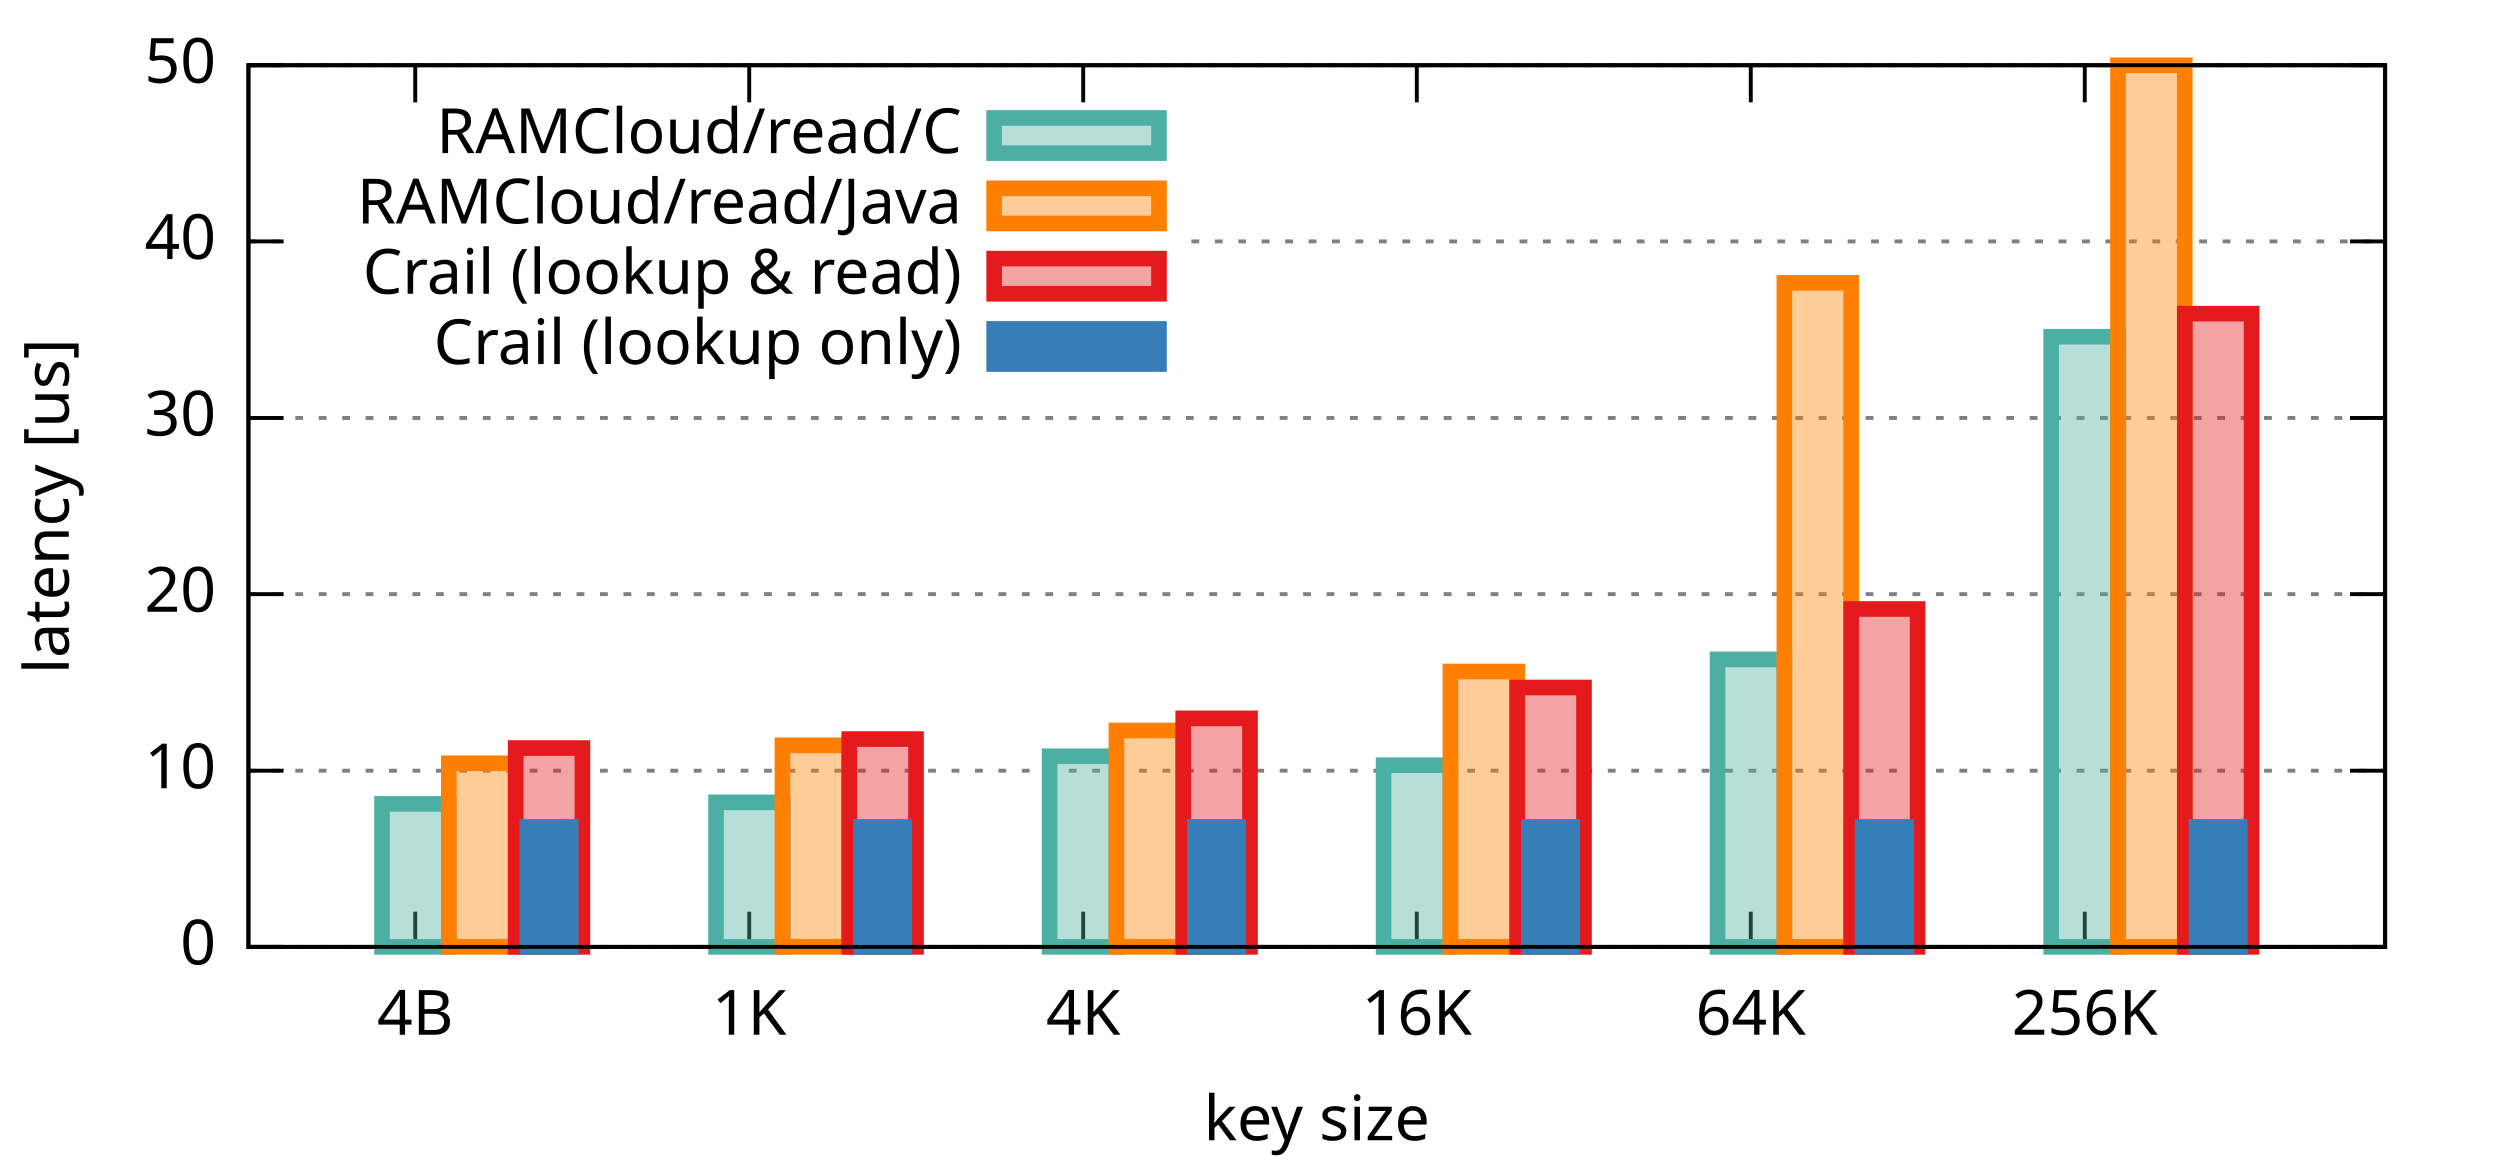
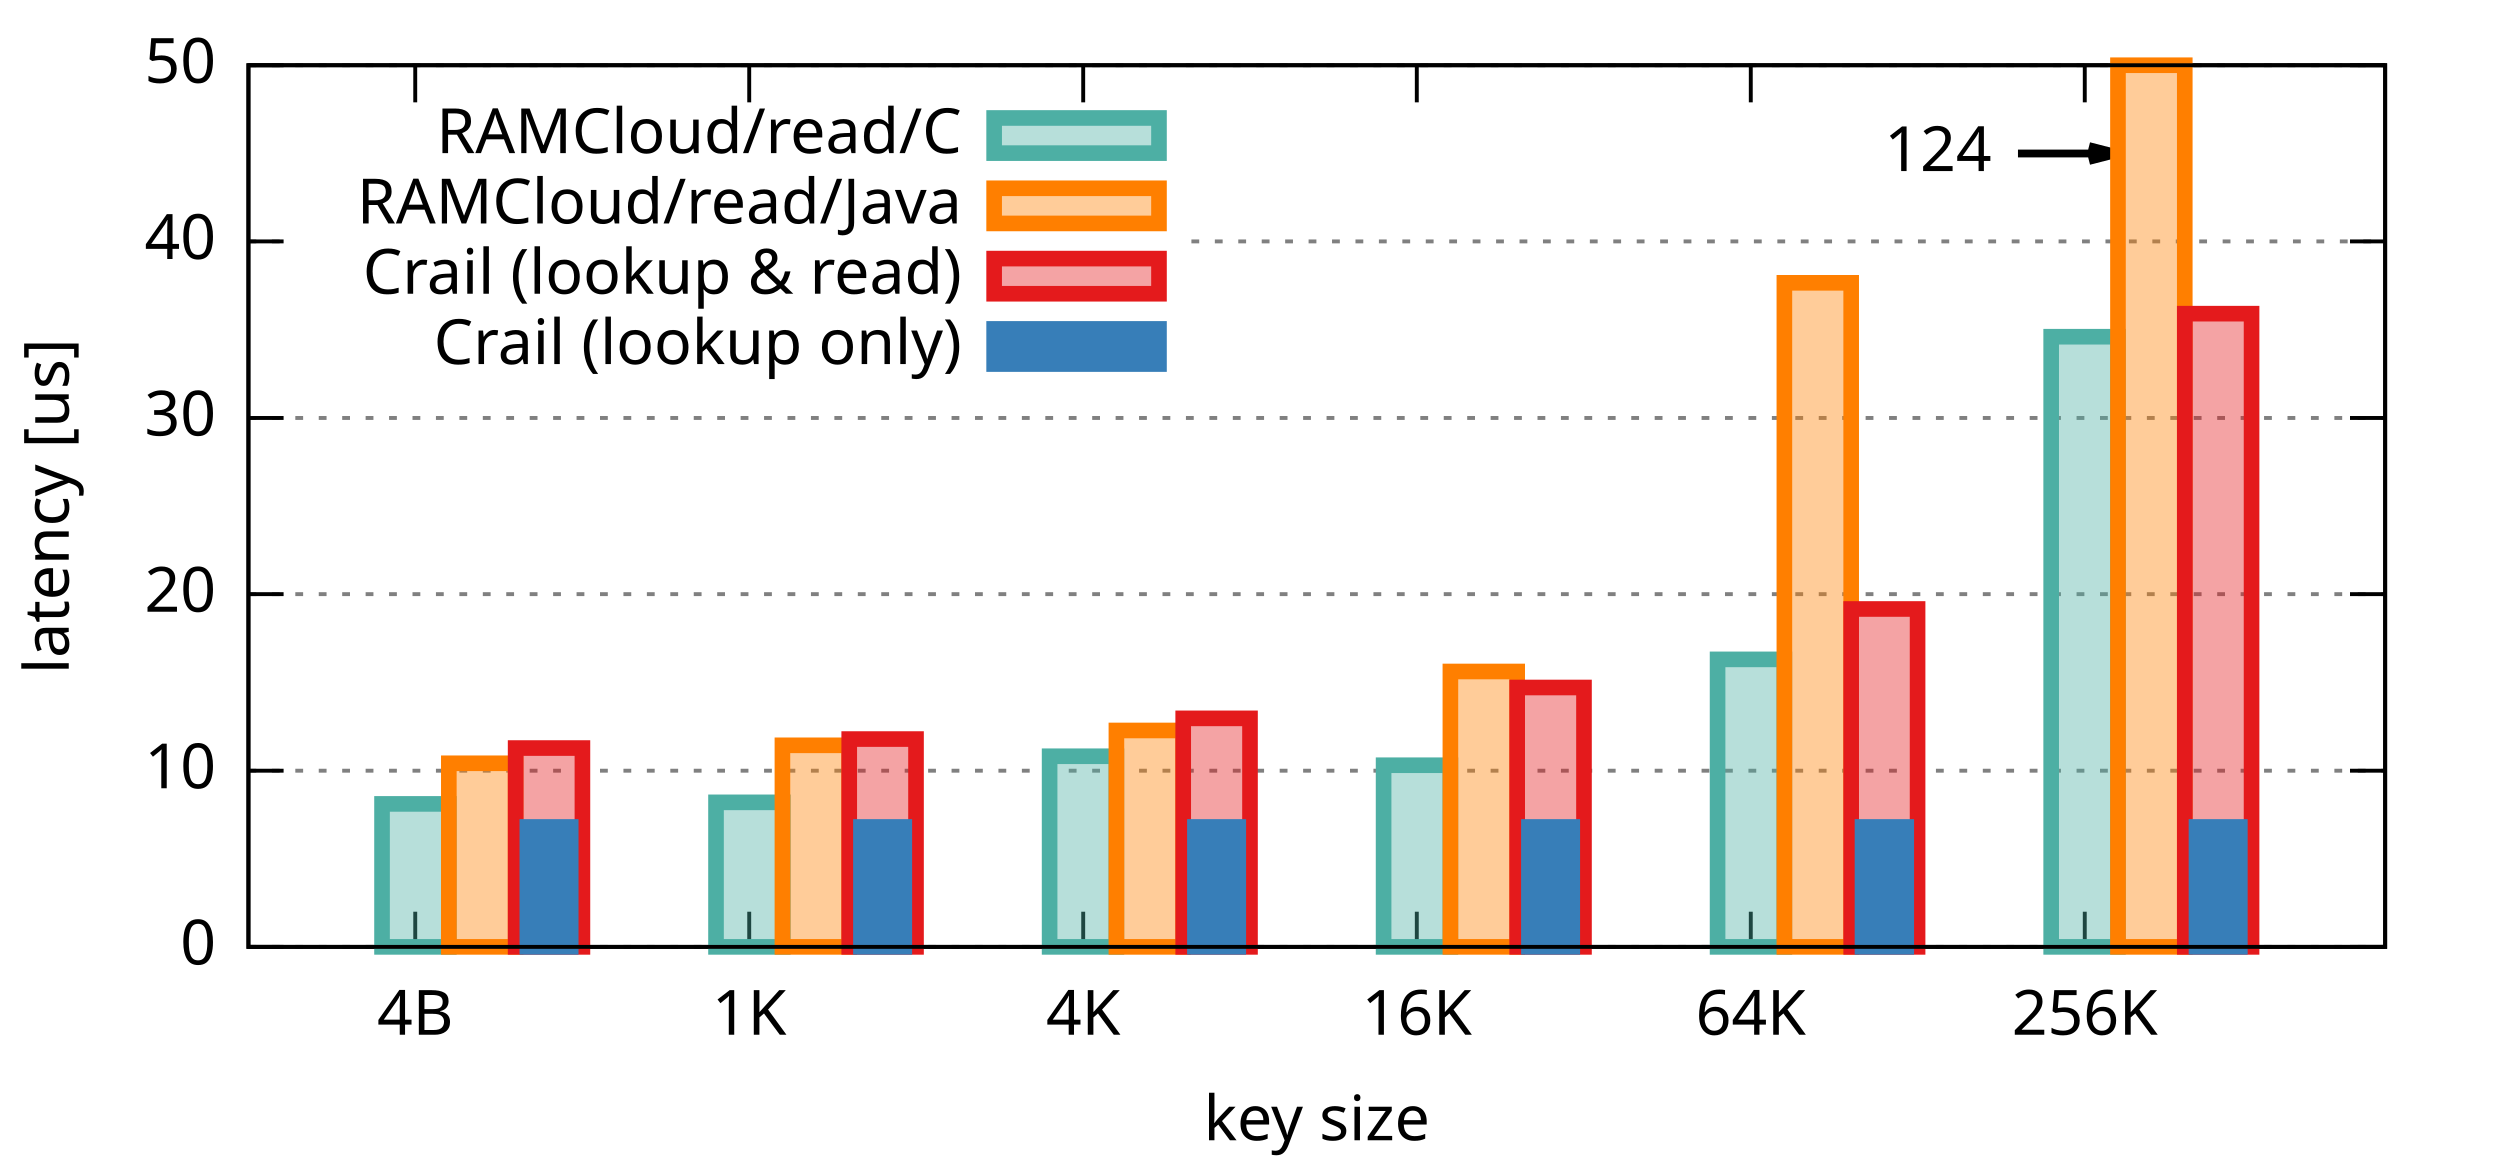
<svg xmlns="http://www.w3.org/2000/svg" xmlns:xlink="http://www.w3.org/1999/xlink" width="640" height="300" viewBox="0 0 640 300">
  <g id="gnuplot_canvas">
    <rect x="0" y="0" width="640" height="300" fill="none" />
    <defs>
      <circle id="gpDot" r="0.5" stroke-width="0.5" />
      <path id="gpPt0" stroke-width="0.222" stroke="currentColor" d="M-1,0 h2 M0,-1 v2" />
      <path id="gpPt1" stroke-width="0.222" stroke="currentColor" d="M-1,-1 L1,1 M1,-1 L-1,1" />
      <path id="gpPt2" stroke-width="0.222" stroke="currentColor" d="M-1,0 L1,0 M0,-1 L0,1 M-1,-1 L1,1 M-1,1 L1,-1" />
      <rect id="gpPt3" stroke-width="0.222" stroke="currentColor" x="-1" y="-1" width="2" height="2" />
      <rect id="gpPt4" stroke-width="0.222" stroke="currentColor" fill="currentColor" x="-1" y="-1" width="2" height="2" />
      <circle id="gpPt5" stroke-width="0.222" stroke="currentColor" cx="0" cy="0" r="1" />
      <use xlink:href="#gpPt5" id="gpPt6" fill="currentColor" stroke="none" />
      <path id="gpPt7" stroke-width="0.222" stroke="currentColor" d="M0,-1.33 L-1.33,0.67 L1.33,0.67 z" />
      <use xlink:href="#gpPt7" id="gpPt8" fill="currentColor" stroke="none" />
      <use xlink:href="#gpPt7" id="gpPt9" stroke="currentColor" transform="rotate(180)" />
      <use xlink:href="#gpPt9" id="gpPt10" fill="currentColor" stroke="none" />
      <use xlink:href="#gpPt3" id="gpPt11" stroke="currentColor" transform="rotate(45)" />
      <use xlink:href="#gpPt11" id="gpPt12" fill="currentColor" stroke="none" />
    </defs>
    <g style="fill:none; color:white; stroke:currentColor; stroke-width:1.00; stroke-linecap:butt; stroke-linejoin:miter">
</g>
    <g style="fill:none; color:black; stroke:currentColor; stroke-width:1.00; stroke-linecap:butt; stroke-linejoin:miter">
</g>
    <g style="fill:none; color:gray; stroke:currentColor; stroke-width:1.00; stroke-linecap:butt; stroke-linejoin:miter">
      <path stroke="gray" stroke-dasharray=" 2,4" class="gridline" d="M63.6,242.4 L610.6,242.4  h0.01" />
    </g>
    <g style="fill:none; color:black; stroke:currentColor; stroke-width:1.00; stroke-linecap:butt; stroke-linejoin:miter">
      <path stroke="black" d="M63.6,242.4 L72.6,242.4 M610.6,242.4 L601.6,242.4  h0.01" />
      <g transform="translate(55.3,246.9)" style="stroke:none; fill:black; font-family:Times-Roman; font-size:12.00pt; text-anchor:end">
        <text> 0</text>
      </g>
    </g>
    <g style="fill:none; color:gray; stroke:currentColor; stroke-width:1.00; stroke-linecap:butt; stroke-linejoin:miter">
      <path stroke="gray" stroke-dasharray=" 2,4" class="gridline" d="M63.6,197.3 L610.6,197.3  h0.01" />
    </g>
    <g style="fill:none; color:black; stroke:currentColor; stroke-width:1.00; stroke-linecap:butt; stroke-linejoin:miter">
      <path stroke="black" d="M63.6,197.3 L72.6,197.3 M610.6,197.3 L601.6,197.3  h0.01" />
      <g transform="translate(55.3,201.8)" style="stroke:none; fill:black; font-family:Times-Roman; font-size:12.00pt; text-anchor:end">
        <text> 10</text>
      </g>
    </g>
    <g style="fill:none; color:gray; stroke:currentColor; stroke-width:1.00; stroke-linecap:butt; stroke-linejoin:miter">
      <path stroke="gray" stroke-dasharray=" 2,4" class="gridline" d="M63.6,152.1 L610.6,152.1  h0.01" />
    </g>
    <g style="fill:none; color:black; stroke:currentColor; stroke-width:1.00; stroke-linecap:butt; stroke-linejoin:miter">
      <path stroke="black" d="M63.6,152.1 L72.6,152.1 M610.6,152.1 L601.6,152.1  h0.01" />
      <g transform="translate(55.3,156.6)" style="stroke:none; fill:black; font-family:Times-Roman; font-size:12.00pt; text-anchor:end">
        <text> 20</text>
      </g>
    </g>
    <g style="fill:none; color:gray; stroke:currentColor; stroke-width:1.00; stroke-linecap:butt; stroke-linejoin:miter">
      <path stroke="gray" stroke-dasharray=" 2,4" class="gridline" d="M63.6,107.0 L610.6,107.0  h0.01" />
    </g>
    <g style="fill:none; color:black; stroke:currentColor; stroke-width:1.00; stroke-linecap:butt; stroke-linejoin:miter">
      <path stroke="black" d="M63.6,107.0 L72.6,107.0 M610.6,107.0 L601.6,107.0  h0.01" />
      <g transform="translate(55.3,111.5)" style="stroke:none; fill:black; font-family:Times-Roman; font-size:12.00pt; text-anchor:end">
        <text> 30</text>
      </g>
    </g>
    <g style="fill:none; color:gray; stroke:currentColor; stroke-width:1.00; stroke-linecap:butt; stroke-linejoin:miter">
      <path stroke="gray" stroke-dasharray=" 2,4" class="gridline" d="M63.6,61.8 L71.9,61.8 M305.0,61.8 L610.6,61.8  h0.01" />
    </g>
    <g style="fill:none; color:black; stroke:currentColor; stroke-width:1.00; stroke-linecap:butt; stroke-linejoin:miter">
      <path stroke="black" d="M63.6,61.8 L72.6,61.8 M610.6,61.8 L601.6,61.8  h0.01" />
      <g transform="translate(55.3,66.3)" style="stroke:none; fill:black; font-family:Times-Roman; font-size:12.00pt; text-anchor:end">
        <text> 40</text>
      </g>
    </g>
    <g style="fill:none; color:gray; stroke:currentColor; stroke-width:1.00; stroke-linecap:butt; stroke-linejoin:miter">
      <path stroke="gray" stroke-dasharray=" 2,4" class="gridline" d="M63.6,16.7 L610.6,16.7  h0.01" />
    </g>
    <g style="fill:none; color:black; stroke:currentColor; stroke-width:1.00; stroke-linecap:butt; stroke-linejoin:miter">
      <path stroke="black" d="M63.6,16.7 L72.6,16.7 M610.6,16.7 L601.6,16.7  h0.01" />
      <g transform="translate(55.3,21.2)" style="stroke:none; fill:black; font-family:Times-Roman; font-size:12.00pt; text-anchor:end">
        <text> 50</text>
      </g>
      <path stroke="black" d="M106.3,242.4 L106.3,233.4 M106.3,16.7 L106.3,25.7  h0.01" />
      <g transform="translate(106.3,264.9)" style="stroke:none; fill:black; font-family:Times-Roman; font-size:12.00pt; text-anchor:middle">
        <text>4B</text>
      </g>
      <path stroke="black" d="M191.8,242.4 L191.8,233.4 M191.8,16.7 L191.8,25.7  h0.01" />
      <g transform="translate(191.8,264.9)" style="stroke:none; fill:black; font-family:Times-Roman; font-size:12.00pt; text-anchor:middle">
        <text>1K</text>
      </g>
      <path stroke="black" d="M277.3,242.4 L277.3,233.4 M277.3,16.7 L277.3,25.7  h0.01" />
      <g transform="translate(277.3,264.9)" style="stroke:none; fill:black; font-family:Times-Roman; font-size:12.00pt; text-anchor:middle">
        <text>4K</text>
      </g>
      <path stroke="black" d="M362.7,242.4 L362.7,233.4 M362.7,16.7 L362.7,25.7  h0.01" />
      <g transform="translate(362.7,264.9)" style="stroke:none; fill:black; font-family:Times-Roman; font-size:12.00pt; text-anchor:middle">
        <text>16K</text>
      </g>
      <path stroke="black" d="M448.2,242.4 L448.2,233.4 M448.2,16.7 L448.2,25.7  h0.01" />
      <g transform="translate(448.2,264.9)" style="stroke:none; fill:black; font-family:Times-Roman; font-size:12.00pt; text-anchor:middle">
        <text>64K</text>
      </g>
      <path stroke="black" d="M533.7,242.4 L533.7,233.4 M533.7,16.7 L533.7,25.7  h0.01" />
      <g transform="translate(533.7,264.9)" style="stroke:none; fill:black; font-family:Times-Roman; font-size:12.00pt; text-anchor:middle">
        <text>256K</text>
      </g>
      <path stroke="black" d="M63.6,16.7 L63.6,242.4 L610.6,242.4 L610.6,16.7 L63.6,16.7 Z  h0.01" />
      <g transform="translate(17.6,129.6) rotate(270)" style="stroke:none; fill:black; font-family:Times-Roman; font-size:12.00pt; text-anchor:middle">
        <text>latency [us]</text>
      </g>
      <g transform="translate(337.1,291.9)" style="stroke:none; fill:black; font-family:Times-Roman; font-size:12.00pt; text-anchor:middle">
        <text>key size</text>
      </g>
-     </g>
+       <g transform="translate(482.4,43.8)" style="stroke:none; fill:black; font-family:Times-Roman; font-size:12.00pt; text-anchor:start">
+         <text>124</text>
+       </g>
+     </g>
+     <g style="fill:none; color:black; stroke:currentColor; stroke-width:2.00; stroke-linecap:butt; stroke-linejoin:miter">
+       <path stroke="black" d="M534.8,41.2 L542.2,39.3 L534.8,37.4 M516.6,39.3 L542.2,39.3  h0.01" />
+     </g>
+     <g style="fill:none; color:black; stroke:black; stroke-width:1.00; stroke-linecap:butt; stroke-linejoin:miter">
+ </g>
    <g id="gnuplot_plot_1">
      <g style="fill:none; color:white; stroke:black; stroke-width:4.00; stroke-linecap:butt; stroke-linejoin:miter">
</g>
      <g style="fill:none; color:red; stroke:currentColor; stroke-width:4.00; stroke-linecap:butt; stroke-linejoin:miter">
        <g transform="translate(246.2,39.2)" style="stroke:none; fill:black; font-family:Times-Roman; font-size:12.00pt; text-anchor:end">
          <text>RAMCloud/read/C</text>
        </g>
        <g style="stroke:none; shape-rendering:crispEdges">
          <polygon fill="rgb( 77, 175, 164)" fill-opacity="0.4" points="254.5,39.2 296.7,39.2 296.7,30.2 254.5,30.2 " />
        </g>
        <path stroke="rgb( 77, 175, 164)" d="M254.5,39.2 L296.7,39.2 L296.7,30.2 L254.5,30.2 L254.5,39.2 Z  h0.01" />
        <g style="stroke:none; shape-rendering:crispEdges">
          <polygon fill="rgb( 77, 175, 164)" fill-opacity="0.4" points="97.8,242.4 115.0,242.4 115.0,205.7 97.8,205.7 " />
        </g>
        <path stroke="rgb( 77, 175, 164)" d="M97.8,242.4 L97.8,205.8 L114.9,205.8 L114.9,242.4 L97.8,242.4 Z  h0.01" />
        <g style="stroke:none; shape-rendering:crispEdges">
          <polygon fill="rgb( 77, 175, 164)" fill-opacity="0.4" points="183.3,242.4 200.5,242.4 200.5,205.3 183.3,205.3 " />
        </g>
        <path stroke="rgb( 77, 175, 164)" d="M183.3,242.4 L183.3,205.4 L200.4,205.4 L200.4,242.4 L183.3,242.4 Z  h0.01" />
        <g style="stroke:none; shape-rendering:crispEdges">
          <polygon fill="rgb( 77, 175, 164)" fill-opacity="0.4" points="268.7,242.4 285.9,242.4 285.9,193.5 268.7,193.5 " />
        </g>
        <path stroke="rgb( 77, 175, 164)" d="M268.7,242.4 L268.7,193.6 L285.8,193.6 L285.8,242.4 L268.7,242.4 Z  h0.01" />
        <g style="stroke:none; shape-rendering:crispEdges">
          <polygon fill="rgb( 77, 175, 164)" fill-opacity="0.4" points="354.2,242.4 371.4,242.4 371.4,195.8 354.2,195.8 " />
        </g>
        <path stroke="rgb( 77, 175, 164)" d="M354.2,242.4 L354.2,195.9 L371.3,195.9 L371.3,242.4 L354.2,242.4 Z  h0.01" />
        <g style="stroke:none; shape-rendering:crispEdges">
          <polygon fill="rgb( 77, 175, 164)" fill-opacity="0.4" points="439.7,242.4 456.9,242.4 456.9,168.7 439.7,168.7 " />
        </g>
        <path stroke="rgb( 77, 175, 164)" d="M439.7,242.4 L439.7,168.8 L456.8,168.8 L456.8,242.4 L439.7,242.4 Z  h0.01" />
        <g style="stroke:none; shape-rendering:crispEdges">
          <polygon fill="rgb( 77, 175, 164)" fill-opacity="0.4" points="525.1,242.4 542.3,242.4 542.3,86.1 525.1,86.1 " />
        </g>
        <path stroke="rgb( 77, 175, 164)" d="M525.1,242.4 L525.1,86.2 L542.2,86.2 L542.2,242.4 L525.1,242.4 Z  h0.01" />
      </g>
    </g>
    <g id="gnuplot_plot_2">
      <g style="fill:none; color:green; stroke:currentColor; stroke-width:4.00; stroke-linecap:butt; stroke-linejoin:miter">
        <g transform="translate(246.2,57.2)" style="stroke:none; fill:black; font-family:Times-Roman; font-size:12.00pt; text-anchor:end">
          <text>RAMCloud/read/Java</text>
        </g>
        <g style="stroke:none; shape-rendering:crispEdges">
          <polygon fill="rgb(255, 127,   0)" fill-opacity="0.4" points="254.5,57.2 296.7,57.2 296.7,48.2 254.5,48.2 " />
        </g>
        <path stroke="rgb(255, 127,   0)" d="M254.5,57.2 L296.7,57.2 L296.7,48.2 L254.5,48.2 L254.5,57.2 Z  h0.01" />
        <g style="stroke:none; shape-rendering:crispEdges">
          <polygon fill="rgb(255, 127,   0)" fill-opacity="0.4" points="114.9,242.4 132.1,242.4 132.1,195.3 114.9,195.3 " />
        </g>
        <path stroke="rgb(255, 127,   0)" d="M114.9,242.4 L114.9,195.4 L132.0,195.4 L132.0,242.4 L114.9,242.4 Z  h0.01" />
        <g style="stroke:none; shape-rendering:crispEdges">
          <polygon fill="rgb(255, 127,   0)" fill-opacity="0.4" points="200.3,242.4 217.5,242.4 217.5,190.7 200.3,190.7 " />
        </g>
        <path stroke="rgb(255, 127,   0)" d="M200.3,242.4 L200.3,190.8 L217.4,190.8 L217.4,242.4 L200.3,242.4 Z  h0.01" />
        <g style="stroke:none; shape-rendering:crispEdges">
          <polygon fill="rgb(255, 127,   0)" fill-opacity="0.4" points="285.8,242.4 303.0,242.4 303.0,186.9 285.8,186.9 " />
        </g>
        <path stroke="rgb(255, 127,   0)" d="M285.8,242.4 L285.8,187.0 L302.9,187.0 L302.9,242.4 L285.8,242.4 Z  h0.01" />
        <g style="stroke:none; shape-rendering:crispEdges">
          <polygon fill="rgb(255, 127,   0)" fill-opacity="0.4" points="371.3,242.4 388.5,242.4 388.5,171.8 371.3,171.8 " />
        </g>
        <path stroke="rgb(255, 127,   0)" d="M371.3,242.4 L371.3,171.9 L388.4,171.9 L388.4,242.4 L371.3,242.4 Z  h0.01" />
        <g style="stroke:none; shape-rendering:crispEdges">
          <polygon fill="rgb(255, 127,   0)" fill-opacity="0.4" points="456.8,242.4 474.0,242.4 474.0,72.3 456.8,72.3 " />
        </g>
        <path stroke="rgb(255, 127,   0)" d="M456.8,242.4 L456.8,72.4 L473.9,72.4 L473.9,242.4 L456.8,242.4 Z  h0.01" />
        <g style="stroke:none; shape-rendering:crispEdges">
          <polygon fill="rgb(255, 127,   0)" fill-opacity="0.4" points="542.2,242.4 559.4,242.4 559.4,16.6 542.2,16.6 " />
        </g>
        <path stroke="rgb(255, 127,   0)" d="M542.2,242.4 L542.2,16.7 L559.3,16.7 L559.3,242.4 L542.2,242.4 Z  h0.01" />
      </g>
    </g>
    <g id="gnuplot_plot_3">
      <g style="fill:none; color:blue; stroke:currentColor; stroke-width:4.00; stroke-linecap:butt; stroke-linejoin:miter">
        <g transform="translate(246.2,75.2)" style="stroke:none; fill:black; font-family:Times-Roman; font-size:12.00pt; text-anchor:end">
          <text>Crail (lookup &amp; read)</text>
        </g>
        <g style="stroke:none; shape-rendering:crispEdges">
          <polygon fill="rgb(228,  26,  28)" fill-opacity="0.4" points="254.5,75.2 296.7,75.2 296.7,66.2 254.5,66.2 " />
        </g>
        <path stroke="rgb(228,  26,  28)" d="M254.5,75.2 L296.7,75.2 L296.7,66.2 L254.5,66.2 L254.5,75.2 Z  h0.01" />
        <g style="stroke:none; shape-rendering:crispEdges">
          <polygon fill="rgb(228,  26,  28)" fill-opacity="0.4" points="132.0,242.4 149.2,242.4 149.2,191.4 132.0,191.4 " />
        </g>
        <path stroke="rgb(228,  26,  28)" d="M132.0,242.4 L132.0,191.5 L149.1,191.5 L149.1,242.4 L132.0,242.4 Z  h0.01" />
        <g style="stroke:none; shape-rendering:crispEdges">
          <polygon fill="rgb(228,  26,  28)" fill-opacity="0.4" points="217.4,242.4 234.6,242.4 234.6,189.1 217.4,189.1 " />
        </g>
        <path stroke="rgb(228,  26,  28)" d="M217.4,242.4 L217.4,189.2 L234.5,189.2 L234.5,242.4 L217.4,242.4 Z  h0.01" />
        <g style="stroke:none; shape-rendering:crispEdges">
          <polygon fill="rgb(228,  26,  28)" fill-opacity="0.4" points="302.9,242.4 320.1,242.4 320.1,183.8 302.9,183.8 " />
        </g>
        <path stroke="rgb(228,  26,  28)" d="M302.9,242.4 L302.9,183.9 L320.0,183.9 L320.0,242.4 L302.9,242.4 Z  h0.01" />
        <g style="stroke:none; shape-rendering:crispEdges">
          <polygon fill="rgb(228,  26,  28)" fill-opacity="0.4" points="388.4,242.4 405.6,242.4 405.6,175.9 388.4,175.9 " />
        </g>
        <path stroke="rgb(228,  26,  28)" d="M388.4,242.4 L388.4,176.0 L405.5,176.0 L405.5,242.4 L388.4,242.4 Z  h0.01" />
        <g style="stroke:none; shape-rendering:crispEdges">
          <polygon fill="rgb(228,  26,  28)" fill-opacity="0.4" points="473.9,242.4 491.0,242.4 491.0,155.8 473.9,155.8 " />
        </g>
        <path stroke="rgb(228,  26,  28)" d="M473.9,242.4 L473.9,155.9 L490.9,155.9 L490.9,242.4 L473.9,242.4 Z  h0.01" />
        <g style="stroke:none; shape-rendering:crispEdges">
          <polygon fill="rgb(228,  26,  28)" fill-opacity="0.4" points="559.3,242.4 576.5,242.4 576.5,80.2 559.3,80.2 " />
        </g>
        <path stroke="rgb(228,  26,  28)" d="M559.3,242.4 L559.3,80.3 L576.4,80.3 L576.4,242.4 L559.3,242.4 Z  h0.01" />
      </g>
    </g>
    <g id="gnuplot_plot_4">
      <g style="fill:none; color:cyan; stroke:currentColor; stroke-width:4.00; stroke-linecap:butt; stroke-linejoin:miter">
        <g transform="translate(246.2,93.2)" style="stroke:none; fill:black; font-family:Times-Roman; font-size:12.00pt; text-anchor:end">
          <text>Crail (lookup only)</text>
        </g>
        <g style="stroke:none; shape-rendering:crispEdges">
          <polygon fill="rgb( 55, 126, 184)" points="254.5,93.2 296.7,93.2 296.7,84.2 254.5,84.2 " />
        </g>
        <path stroke="rgb( 55, 126, 184)" d="M254.5,93.2 L296.7,93.2 L296.7,84.2 L254.5,84.2 L254.5,93.2 Z  h0.01" />
        <g style="stroke:none; shape-rendering:crispEdges">
          <polygon fill="rgb( 55, 126, 184)" points="135.0,242.4 146.2,242.4 146.2,211.6 135.0,211.6 " />
        </g>
        <path stroke="rgb( 55, 126, 184)" d="M135.0,242.4 L135.0,211.7 L146.1,211.7 L146.1,242.4 L135.0,242.4 Z  h0.01" />
        <g style="stroke:none; shape-rendering:crispEdges">
          <polygon fill="rgb( 55, 126, 184)" points="220.4,242.4 231.6,242.4 231.6,211.6 220.4,211.6 " />
        </g>
        <path stroke="rgb( 55, 126, 184)" d="M220.4,242.4 L220.4,211.7 L231.5,211.7 L231.5,242.4 L220.4,242.4 Z  h0.01" />
        <g style="stroke:none; shape-rendering:crispEdges">
          <polygon fill="rgb( 55, 126, 184)" points="305.9,242.4 317.1,242.4 317.1,211.6 305.9,211.6 " />
        </g>
        <path stroke="rgb( 55, 126, 184)" d="M305.9,242.4 L305.9,211.7 L317.0,211.7 L317.0,242.4 L305.9,242.4 Z  h0.01" />
        <g style="stroke:none; shape-rendering:crispEdges">
          <polygon fill="rgb( 55, 126, 184)" points="391.4,242.4 402.6,242.4 402.6,211.6 391.4,211.6 " />
        </g>
        <path stroke="rgb( 55, 126, 184)" d="M391.4,242.4 L391.4,211.7 L402.5,211.7 L402.5,242.4 L391.4,242.4 Z  h0.01" />
        <g style="stroke:none; shape-rendering:crispEdges">
          <polygon fill="rgb( 55, 126, 184)" points="476.8,242.4 488.1,242.4 488.1,211.6 476.8,211.6 " />
        </g>
        <path stroke="rgb( 55, 126, 184)" d="M476.8,242.4 L476.8,211.7 L488.0,211.7 L488.0,242.4 L476.8,242.4 Z  h0.01" />
        <g style="stroke:none; shape-rendering:crispEdges">
          <polygon fill="rgb( 55, 126, 184)" points="562.3,242.4 573.5,242.4 573.5,211.6 562.3,211.6 " />
        </g>
        <path stroke="rgb( 55, 126, 184)" d="M562.3,242.4 L562.3,211.7 L573.4,211.7 L573.4,242.4 L562.3,242.4 Z  h0.01" />
      </g>
    </g>
    <g style="fill:none; color:white; stroke:rgb( 55, 126, 184); stroke-width:1.00; stroke-linecap:butt; stroke-linejoin:miter">
</g>
    <g style="fill:none; color:black; stroke:currentColor; stroke-width:1.00; stroke-linecap:butt; stroke-linejoin:miter">
      <path stroke="black" d="M63.6,16.7 L63.6,242.4 L610.6,242.4 L610.6,16.7 L63.6,16.7 Z  h0.01" />
    </g>
  </g>
</svg>
